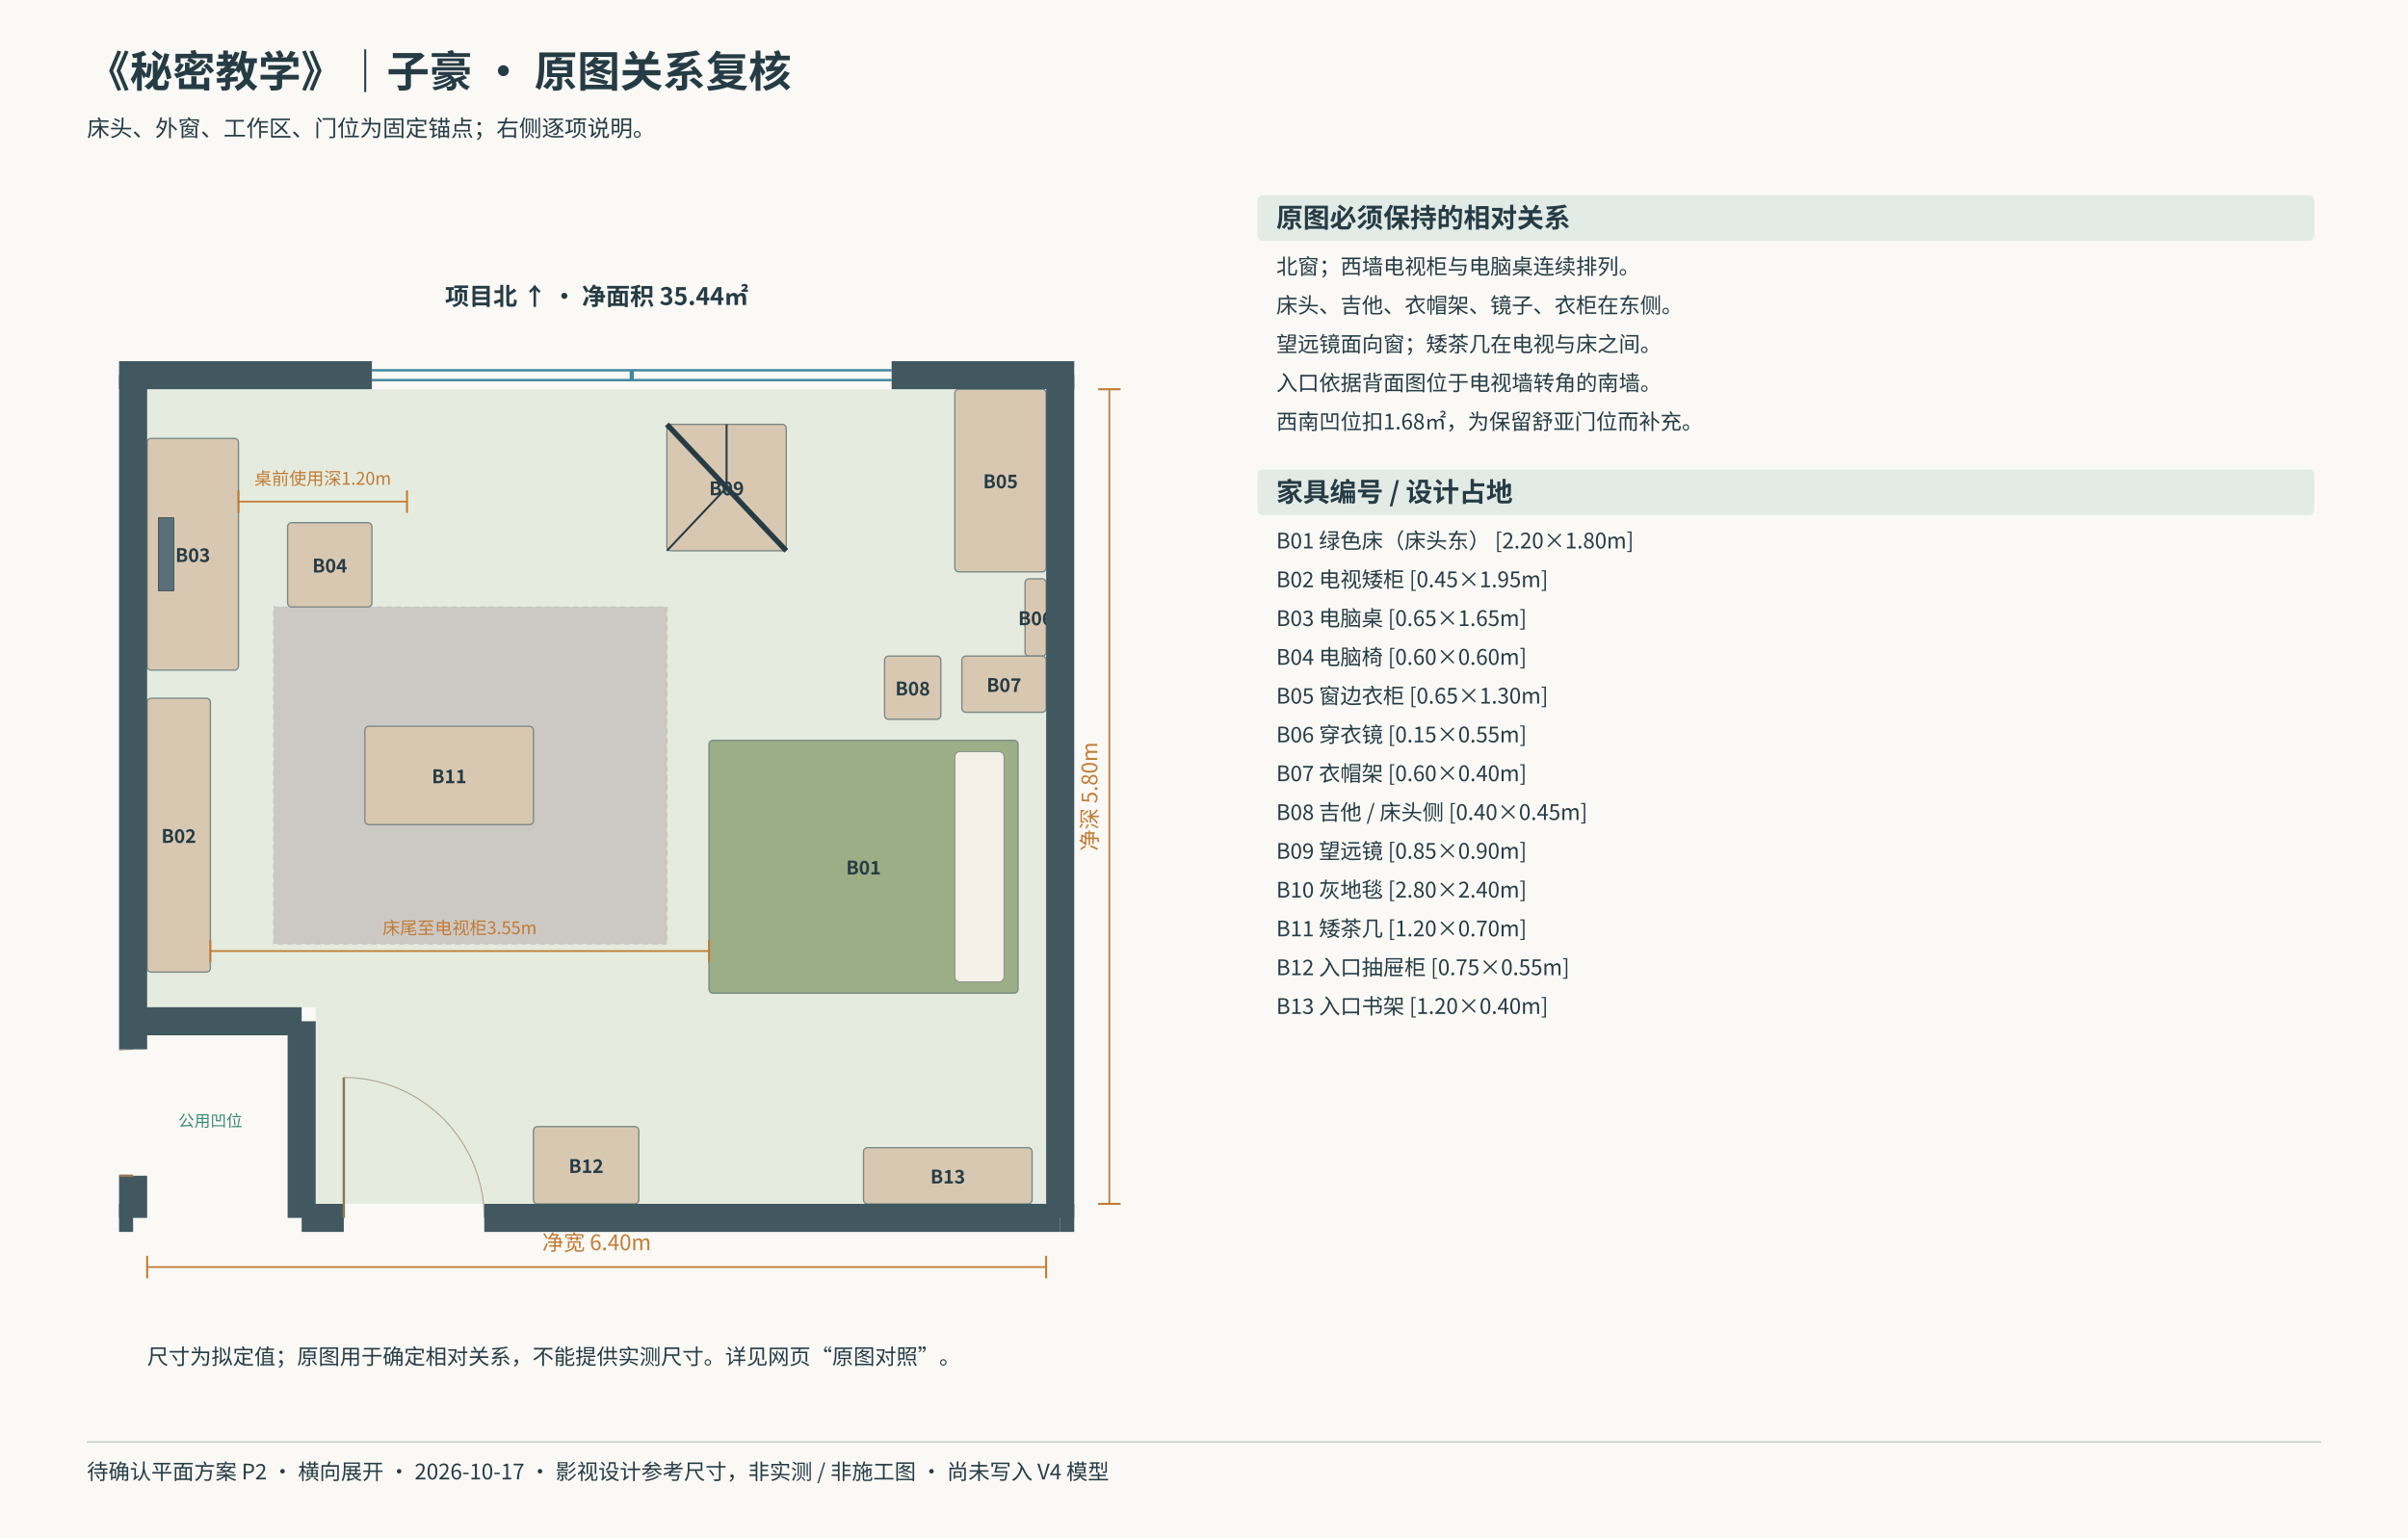
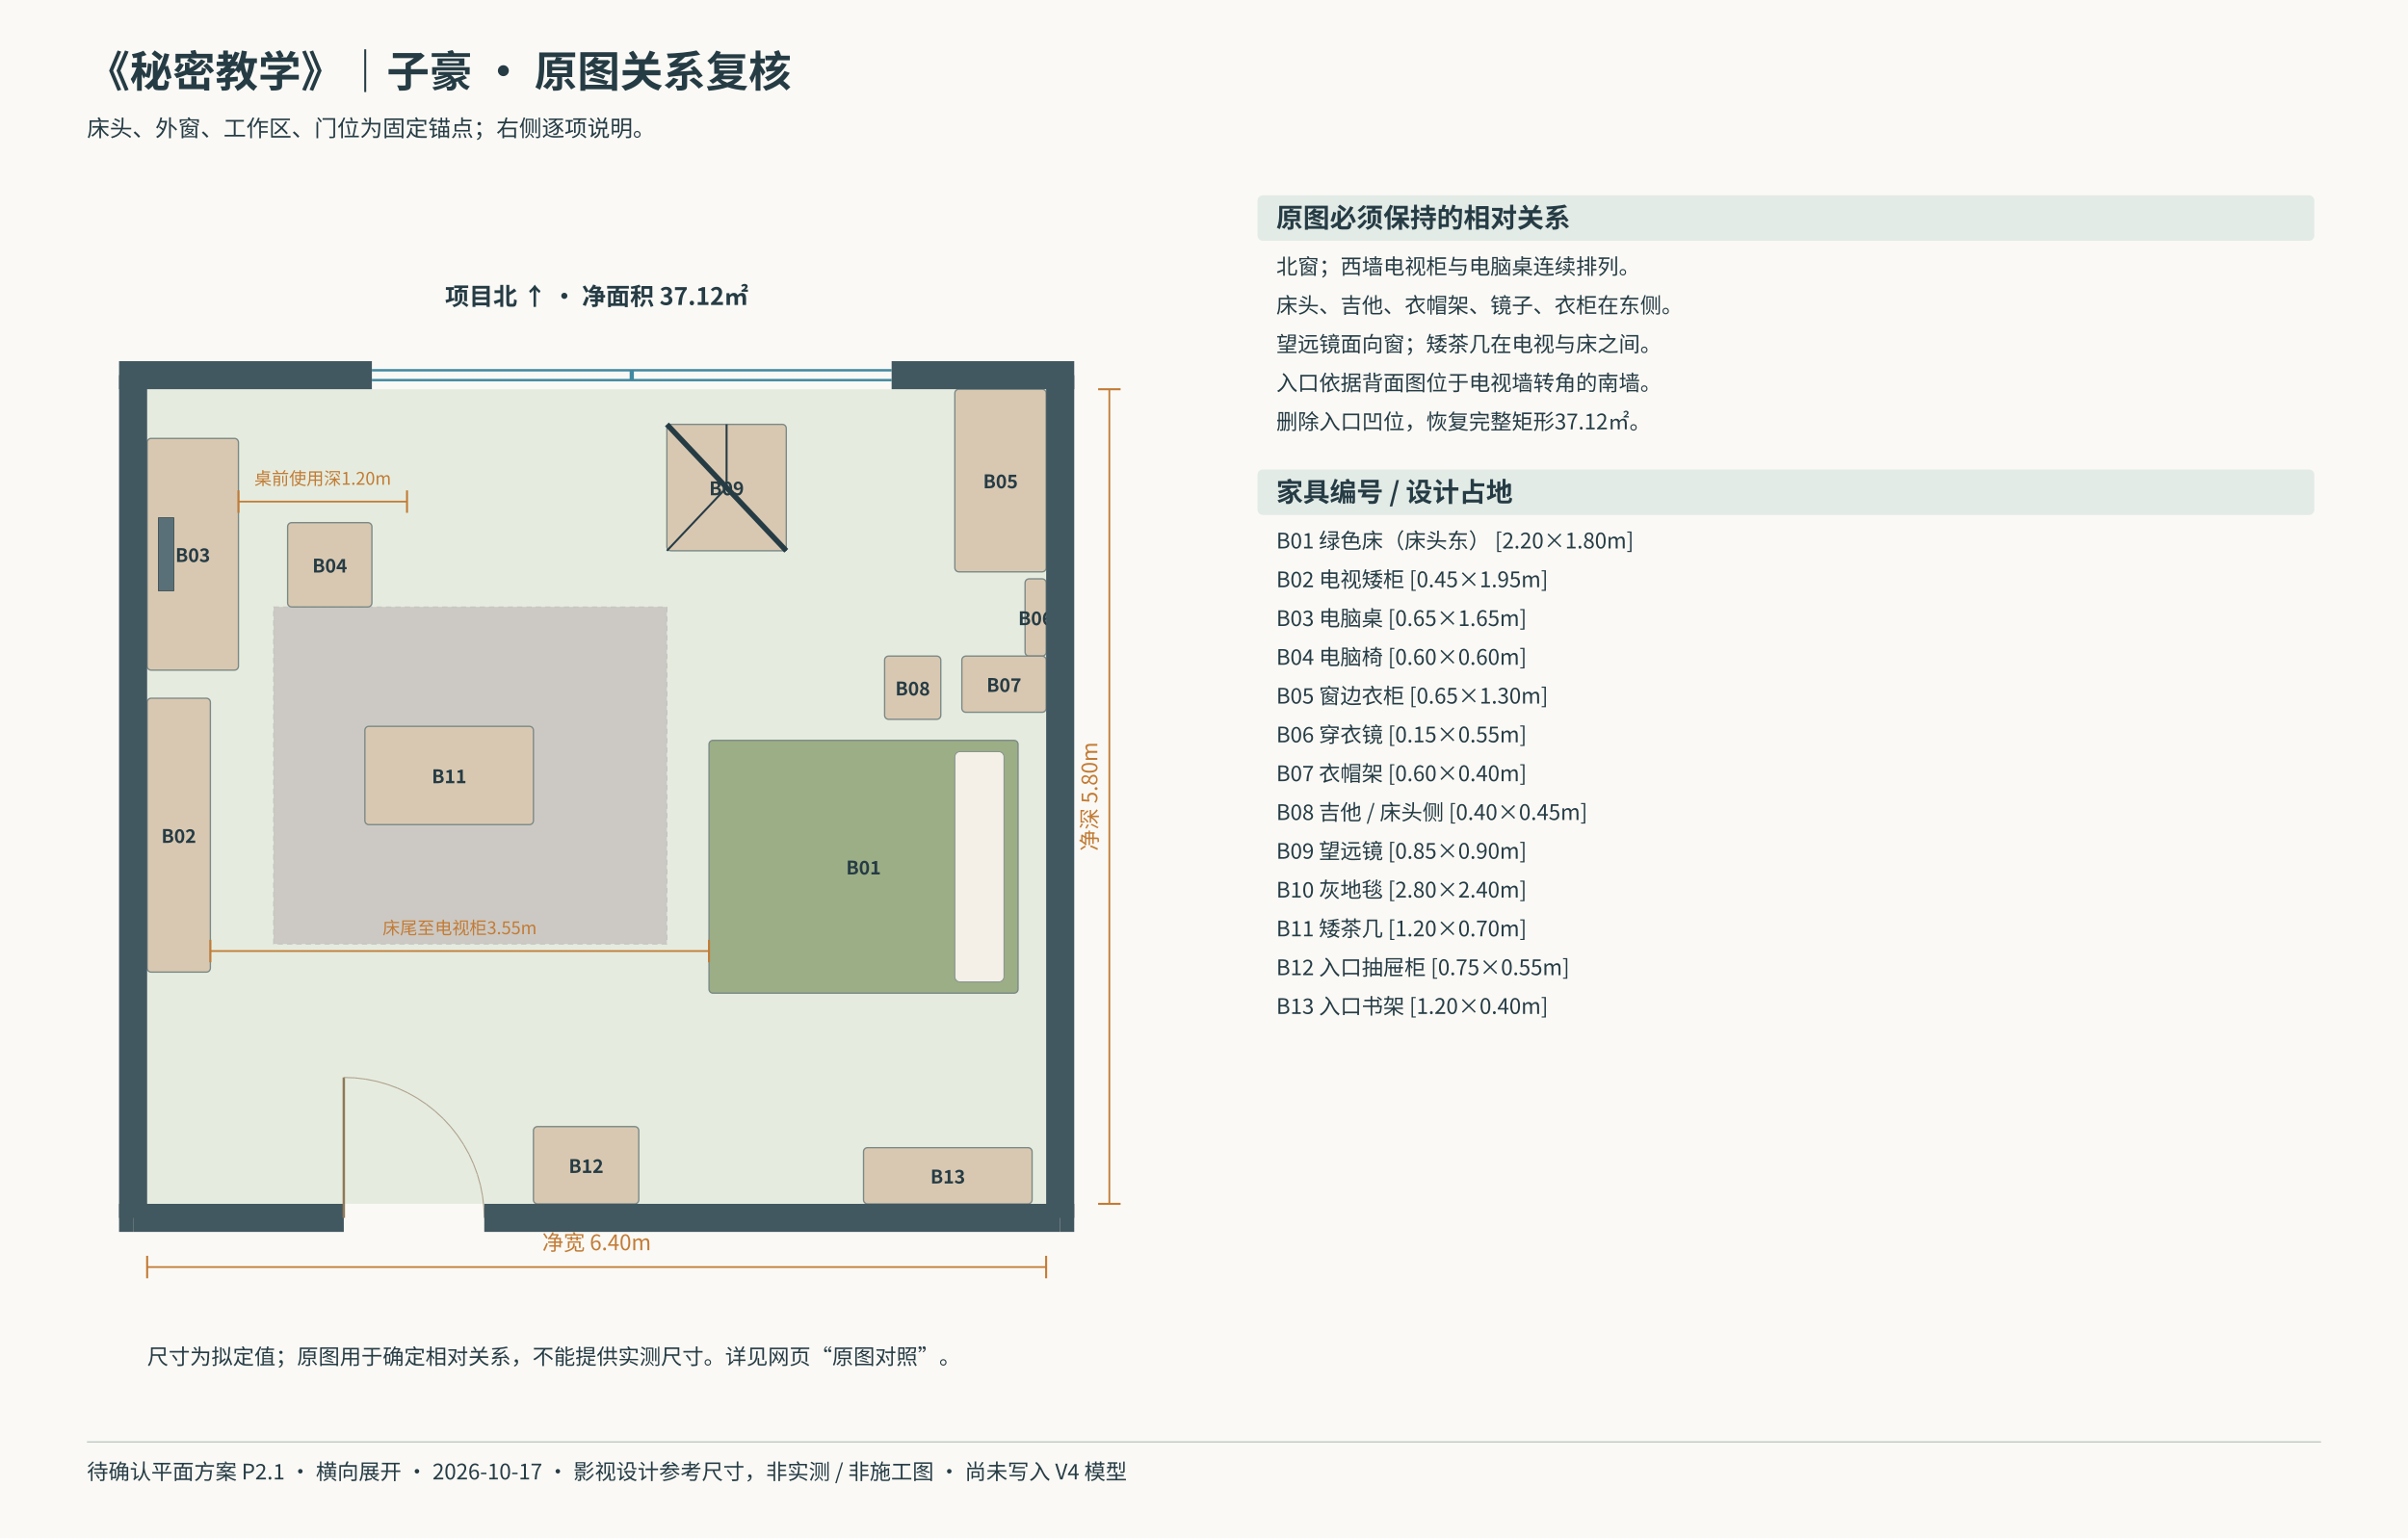
<svg xmlns="http://www.w3.org/2000/svg" width="1800" height="1150" viewBox="0 0 1800 1150">
  <defs>
    <marker id="arr" viewBox="0 0 10 10" refX="8" refY="5" markerWidth="7" markerHeight="7" orient="auto-start-reverse">
      <path d="M0 0L10 5L0 10" fill="#3b887a" />
    </marker>
  </defs>
  <style>text{font-family:"Microsoft YaHei","Noto Sans CJK SC",sans-serif;fill:#263c45} .small{font-size:15px} .num{font-family:Arial,sans-serif}</style>
  <rect width="1800" height="1150" fill="#faf9f5" />
  <text x="65.00" y="65.00" font-size="32" text-anchor="start" font-weight="700">《秘密教学》｜子豪 · 原图关系复核</text>
  <text x="65.00" y="102.00" font-size="17" text-anchor="start" font-weight="400">床头、外窗、工作区、门位为固定锚点；右侧逐项说明。</text>
-   <text x="65.00" y="1106.00" font-size="16" text-anchor="start" font-weight="400">待确认平面方案 P2 · 横向展开 · 2026-10-17 · 影视设计参考尺寸，非实测 / 非施工图 · 尚未写入 V4 模型</text>
+   <text x="65.00" y="1106.00" font-size="16" text-anchor="start" font-weight="400">待确认平面方案 P2.1 · 横向展开 · 2026-10-17 · 影视设计参考尺寸，非实测 / 非施工图 · 尚未写入 V4 模型</text>
  <path d="M65 1078H1735" stroke="#bec9c5" />
-   <polygon points="110.00,753.00 236.00,753.00 236.00,900.00 782.00,900.00 782.00,291.00 110.00,291.00" fill="#e5ecdf" stroke="none" stroke-width="1" />
+   <rect x="110.00" y="291.00" width="672.00" height="609.00" fill="#e5ecdf" stroke="none" stroke-width="1" rx="0" />
  <defs>
    <clipPath id="clip">
      <rect x="89.0" y="270" width="714" height="651" />
    </clipPath>
  </defs>
  <g clip-path="url(#clip)">
    <rect x="204.50" y="453.75" width="294.00" height="252.00" fill="#ccc9c4" stroke="#c2c1bd" stroke-width="0.7" rx="0" stroke-dasharray="4 3" />
    <text x="351.50" y="585.52" font-size="14" text-anchor="middle" font-weight="700">B10</text>
    <rect x="530.00" y="553.50" width="231.00" height="189.00" fill="#9cae85" stroke="#7b8987" stroke-width="1" rx="3" />
    <rect x="713.75" y="561.90" width="36.75" height="172.20" fill="#f4f0e7" stroke="#82908d" stroke-width="0.7" rx="4" />
    <text x="645.50" y="653.77" font-size="14" text-anchor="middle" font-weight="700">B01</text>
    <rect x="110.00" y="522.00" width="47.25" height="204.75" fill="#d9c8b1" stroke="#7b8987" stroke-width="1" rx="3" />
    <text x="133.62" y="630.15" font-size="14" text-anchor="middle" font-weight="700">B02</text>
    <rect x="110.00" y="327.75" width="68.25" height="173.25" fill="#d9c8b1" stroke="#7b8987" stroke-width="1" rx="3" />
    <rect x="118.40" y="387.08" width="11.55" height="54.60" fill="#597078" stroke="#263c45" stroke-width="0.5" rx="0" />
    <text x="144.12" y="420.15" font-size="14" text-anchor="middle" font-weight="700">B03</text>
    <rect x="215.00" y="390.75" width="63.00" height="63.00" fill="#d9c8b1" stroke="#7b8987" stroke-width="1" rx="3" />
    <text x="246.50" y="428.03" font-size="14" text-anchor="middle" font-weight="700">B04</text>
    <rect x="713.75" y="291.00" width="68.25" height="136.50" fill="#d9c8b1" stroke="#7b8987" stroke-width="1" rx="3" />
    <text x="747.88" y="365.02" font-size="14" text-anchor="middle" font-weight="700">B05</text>
    <rect x="766.25" y="432.75" width="15.75" height="57.75" fill="#d9c8b1" stroke="#7b8987" stroke-width="1" rx="3" />
    <text x="774.12" y="467.40" font-size="14" text-anchor="middle" font-weight="700">B06</text>
    <rect x="719.00" y="490.50" width="63.00" height="42.00" fill="#d9c8b1" stroke="#7b8987" stroke-width="1" rx="3" />
    <text x="750.50" y="517.27" font-size="14" text-anchor="middle" font-weight="700">B07</text>
    <rect x="661.25" y="490.50" width="42.00" height="47.25" fill="#d9c8b1" stroke="#7b8987" stroke-width="1" rx="3" />
    <text x="682.25" y="519.90" font-size="14" text-anchor="middle" font-weight="700">B08</text>
    <rect x="498.50" y="317.25" width="89.25" height="94.50" fill="#d9c8b1" stroke="#7b8987" stroke-width="1" rx="3" />
    <path d="M543.13 364.50L498.50 411.75" fill="none" stroke="#263c45" stroke-width="1.5" />
    <path d="M543.13 364.50L587.75 411.75" fill="none" stroke="#263c45" stroke-width="1.5" />
    <path d="M543.13 364.50L543.13 317.25" fill="none" stroke="#263c45" stroke-width="1.5" />
    <path d="M498.50 317.25L587.75 411.75" fill="none" stroke="#263c45" stroke-width="4" />
    <text x="543.13" y="370.27" font-size="14" text-anchor="middle" font-weight="700">B09</text>
    <rect x="272.75" y="543.00" width="126.00" height="73.50" fill="#d9c8b1" stroke="#7b8987" stroke-width="1" rx="3" />
    <text x="335.75" y="585.53" font-size="14" text-anchor="middle" font-weight="700">B11</text>
    <rect x="398.75" y="842.25" width="78.75" height="57.75" fill="#d9c8b1" stroke="#7b8987" stroke-width="1" rx="3" />
    <text x="438.12" y="876.90" font-size="14" text-anchor="middle" font-weight="700">B12</text>
    <rect x="645.50" y="858.00" width="126.00" height="42.00" fill="#d9c8b1" stroke="#7b8987" stroke-width="1" rx="3" />
    <text x="708.50" y="884.78" font-size="14" text-anchor="middle" font-weight="700">B13</text>
-     <path d="M-572.50 280.50L-520.00 280.50" fill="none" stroke="#425861" stroke-width="21.0" />
-     <path d="M-520.00 280.50L-520.00 375.00" fill="none" stroke="#8e7859" stroke-width="1.8" />
-     <path d="M-425.50 280.50L-425.79 287.91" fill="none" stroke="#b0a28e" stroke-width="0.8" />
-     <path d="M-425.79 287.91L-426.66 295.28" fill="none" stroke="#b0a28e" stroke-width="0.8" />
-     <path d="M-426.66 295.28L-428.11 302.56" fill="none" stroke="#b0a28e" stroke-width="0.8" />
-     <path d="M-428.11 302.56L-430.13 309.70" fill="none" stroke="#b0a28e" stroke-width="0.8" />
-     <path d="M-430.13 309.70L-432.69 316.66" fill="none" stroke="#b0a28e" stroke-width="0.8" />
-     <path d="M-432.69 316.66L-435.80 323.40" fill="none" stroke="#b0a28e" stroke-width="0.8" />
-     <path d="M-435.80 323.40L-439.43 329.88" fill="none" stroke="#b0a28e" stroke-width="0.8" />
-     <path d="M-439.43 329.88L-443.55 336.05" fill="none" stroke="#b0a28e" stroke-width="0.8" />
-     <path d="M-443.55 336.05L-448.14 341.87" fill="none" stroke="#b0a28e" stroke-width="0.8" />
-     <path d="M-448.14 341.87L-453.18 347.32" fill="none" stroke="#b0a28e" stroke-width="0.8" />
-     <path d="M-453.18 347.32L-458.63 352.36" fill="none" stroke="#b0a28e" stroke-width="0.8" />
-     <path d="M-458.63 352.36L-464.45 356.95" fill="none" stroke="#b0a28e" stroke-width="0.8" />
-     <path d="M-464.45 356.95L-470.62 361.07" fill="none" stroke="#b0a28e" stroke-width="0.8" />
-     <path d="M-470.62 361.07L-477.10 364.70" fill="none" stroke="#b0a28e" stroke-width="0.8" />
-     <path d="M-477.10 364.70L-483.84 367.81" fill="none" stroke="#b0a28e" stroke-width="0.8" />
-     <path d="M-483.84 367.81L-490.80 370.37" fill="none" stroke="#b0a28e" stroke-width="0.8" />
-     <path d="M-490.80 370.37L-497.94 372.39" fill="none" stroke="#b0a28e" stroke-width="0.8" />
-     <path d="M-497.94 372.39L-505.22 373.84" fill="none" stroke="#b0a28e" stroke-width="0.8" />
-     <path d="M-505.22 373.84L-512.59 374.71" fill="none" stroke="#b0a28e" stroke-width="0.8" />
-     <path d="M-512.59 374.71L-520.00 375.00" fill="none" stroke="#b0a28e" stroke-width="0.8" />
-     <path d="M-425.50 280.50L278.00 280.50" fill="none" stroke="#425861" stroke-width="21.0" />
+     <path d="M-572.50 280.50L-404.50 280.50" fill="none" stroke="#425861" stroke-width="21.0" />
+     <path d="M-404.50 284.17L-47.50 284.17" fill="none" stroke="#4188a0" stroke-width="1.8" />
+     <path d="M-404.50 276.82L-47.50 276.82" fill="none" stroke="#4188a0" stroke-width="1.8" />
+     <path d="M-227.58 280.50L-224.43 280.50" fill="none" stroke="#4188a0" stroke-width="7" />
+     <path d="M-47.50 280.50L278.00 280.50" fill="none" stroke="#425861" stroke-width="21.0" />
    <path d="M278.00 284.17L666.50 284.17" fill="none" stroke="#4188a0" stroke-width="1.8" />
    <path d="M278.00 276.82L666.50 276.82" fill="none" stroke="#4188a0" stroke-width="1.8" />
    <path d="M470.67 280.50L473.83 280.50" fill="none" stroke="#4188a0" stroke-width="7" />
    <path d="M666.50 280.50L866.00 280.50" fill="none" stroke="#425861" stroke-width="21.0" />
    <path d="M866.00 284.17L1076.00 284.17" fill="none" stroke="#4188a0" stroke-width="1.8" />
    <path d="M866.00 276.82L1076.00 276.82" fill="none" stroke="#4188a0" stroke-width="1.8" />
    <path d="M969.42 280.50L972.58 280.50" fill="none" stroke="#4188a0" stroke-width="7" />
    <path d="M1076.00 280.50L1149.50 280.50" fill="none" stroke="#425861" stroke-width="21.0" />
    <path d="M1149.50 284.17L1412.00 284.17" fill="none" stroke="#4188a0" stroke-width="1.8" />
    <path d="M1149.50 276.82L1412.00 276.82" fill="none" stroke="#4188a0" stroke-width="1.8" />
    <path d="M1279.17 280.50L1282.33 280.50" fill="none" stroke="#4188a0" stroke-width="7" />
    <path d="M1412.00 280.50L1506.50 280.50" fill="none" stroke="#425861" stroke-width="21.0" />
-     <path d="M-572.50 910.50L99.50 910.50" fill="none" stroke="#425861" stroke-width="21.0" />
-     <path d="M99.50 910.50L99.50 879.00" fill="none" stroke="#425861" stroke-width="21.0" />
-     <path d="M99.50 879.00L5.00 879.00" fill="none" stroke="#8e7859" stroke-width="1.8" />
-     <path d="M99.50 784.50L92.09 784.79" fill="none" stroke="#b0a28e" stroke-width="0.8" />
-     <path d="M92.09 784.79L84.72 785.66" fill="none" stroke="#b0a28e" stroke-width="0.8" />
-     <path d="M84.72 785.66L77.44 787.11" fill="none" stroke="#b0a28e" stroke-width="0.8" />
-     <path d="M77.44 787.11L70.30 789.13" fill="none" stroke="#b0a28e" stroke-width="0.8" />
-     <path d="M70.30 789.13L63.34 791.69" fill="none" stroke="#b0a28e" stroke-width="0.8" />
-     <path d="M63.34 791.69L56.60 794.80" fill="none" stroke="#b0a28e" stroke-width="0.8" />
-     <path d="M56.60 794.80L50.12 798.43" fill="none" stroke="#b0a28e" stroke-width="0.8" />
-     <path d="M50.12 798.43L43.95 802.55" fill="none" stroke="#b0a28e" stroke-width="0.8" />
-     <path d="M43.95 802.55L38.13 807.14" fill="none" stroke="#b0a28e" stroke-width="0.8" />
-     <path d="M38.13 807.14L32.68 812.18" fill="none" stroke="#b0a28e" stroke-width="0.8" />
-     <path d="M32.68 812.18L27.64 817.63" fill="none" stroke="#b0a28e" stroke-width="0.8" />
-     <path d="M27.64 817.63L23.05 823.45" fill="none" stroke="#b0a28e" stroke-width="0.8" />
-     <path d="M23.05 823.45L18.93 829.62" fill="none" stroke="#b0a28e" stroke-width="0.8" />
-     <path d="M18.93 829.62L15.30 836.10" fill="none" stroke="#b0a28e" stroke-width="0.8" />
-     <path d="M15.30 836.10L12.19 842.84" fill="none" stroke="#b0a28e" stroke-width="0.8" />
-     <path d="M12.19 842.84L9.63 849.80" fill="none" stroke="#b0a28e" stroke-width="0.8" />
-     <path d="M9.63 849.80L7.61 856.94" fill="none" stroke="#b0a28e" stroke-width="0.8" />
-     <path d="M7.61 856.94L6.16 864.22" fill="none" stroke="#b0a28e" stroke-width="0.8" />
-     <path d="M6.16 864.22L5.29 871.59" fill="none" stroke="#b0a28e" stroke-width="0.8" />
-     <path d="M5.29 871.59L5.00 879.00" fill="none" stroke="#b0a28e" stroke-width="0.8" />
-     <path d="M99.50 784.50L99.50 280.50" fill="none" stroke="#425861" stroke-width="21.0" />
-     <path d="M99.50 763.50L225.50 763.50" fill="none" stroke="#425861" stroke-width="21.0" />
-     <path d="M225.50 910.50L225.50 763.50" fill="none" stroke="#425861" stroke-width="21.0" />
-     <path d="M225.50 910.50L257.00 910.50" fill="none" stroke="#425861" stroke-width="21.0" />
+     <path d="M-572.50 910.50L-530.50 910.50" fill="none" stroke="#425861" stroke-width="21.0" />
+     <path d="M-530.50 910.50L-530.50 816.00" fill="none" stroke="#8e7859" stroke-width="1.8" />
+     <path d="M-436.00 910.50L-436.29 903.09" fill="none" stroke="#b0a28e" stroke-width="0.8" />
+     <path d="M-436.29 903.09L-437.16 895.72" fill="none" stroke="#b0a28e" stroke-width="0.8" />
+     <path d="M-437.16 895.72L-438.61 888.44" fill="none" stroke="#b0a28e" stroke-width="0.8" />
+     <path d="M-438.61 888.44L-440.63 881.30" fill="none" stroke="#b0a28e" stroke-width="0.8" />
+     <path d="M-440.63 881.30L-443.19 874.34" fill="none" stroke="#b0a28e" stroke-width="0.8" />
+     <path d="M-443.19 874.34L-446.30 867.60" fill="none" stroke="#b0a28e" stroke-width="0.8" />
+     <path d="M-446.30 867.60L-449.93 861.12" fill="none" stroke="#b0a28e" stroke-width="0.8" />
+     <path d="M-449.93 861.12L-454.05 854.95" fill="none" stroke="#b0a28e" stroke-width="0.8" />
+     <path d="M-454.05 854.95L-458.64 849.13" fill="none" stroke="#b0a28e" stroke-width="0.8" />
+     <path d="M-458.64 849.13L-463.68 843.68" fill="none" stroke="#b0a28e" stroke-width="0.8" />
+     <path d="M-463.68 843.68L-469.13 838.64" fill="none" stroke="#b0a28e" stroke-width="0.8" />
+     <path d="M-469.13 838.64L-474.95 834.05" fill="none" stroke="#b0a28e" stroke-width="0.8" />
+     <path d="M-474.95 834.05L-481.12 829.93" fill="none" stroke="#b0a28e" stroke-width="0.8" />
+     <path d="M-481.12 829.93L-487.60 826.30" fill="none" stroke="#b0a28e" stroke-width="0.8" />
+     <path d="M-487.60 826.30L-494.34 823.19" fill="none" stroke="#b0a28e" stroke-width="0.8" />
+     <path d="M-494.34 823.19L-501.30 820.63" fill="none" stroke="#b0a28e" stroke-width="0.8" />
+     <path d="M-501.30 820.63L-508.44 818.61" fill="none" stroke="#b0a28e" stroke-width="0.8" />
+     <path d="M-508.44 818.61L-515.72 817.16" fill="none" stroke="#b0a28e" stroke-width="0.8" />
+     <path d="M-515.72 817.16L-523.09 816.29" fill="none" stroke="#b0a28e" stroke-width="0.8" />
+     <path d="M-523.09 816.29L-530.50 816.00" fill="none" stroke="#b0a28e" stroke-width="0.8" />
+     <path d="M-436.00 910.50L99.50 910.50" fill="none" stroke="#425861" stroke-width="21.0" />
+     <path d="M99.50 910.50L99.50 280.50" fill="none" stroke="#425861" stroke-width="21.0" />
+     <path d="M99.50 910.50L257.00 910.50" fill="none" stroke="#425861" stroke-width="21.0" />
    <path d="M257.00 910.50L257.00 805.50" fill="none" stroke="#8e7859" stroke-width="1.8" />
    <path d="M362.00 910.50L361.68 902.26" fill="none" stroke="#b0a28e" stroke-width="0.8" />
    <path d="M361.68 902.26L360.71 894.07" fill="none" stroke="#b0a28e" stroke-width="0.8" />
    <path d="M360.71 894.07L359.10 885.99" fill="none" stroke="#b0a28e" stroke-width="0.8" />
    <path d="M359.10 885.99L356.86 878.05" fill="none" stroke="#b0a28e" stroke-width="0.8" />
    <path d="M356.86 878.05L354.01 870.32" fill="none" stroke="#b0a28e" stroke-width="0.8" />
    <path d="M354.01 870.32L350.56 862.83" fill="none" stroke="#b0a28e" stroke-width="0.8" />
    <path d="M350.56 862.83L346.53 855.64" fill="none" stroke="#b0a28e" stroke-width="0.8" />
    <path d="M346.53 855.64L341.95 848.78" fill="none" stroke="#b0a28e" stroke-width="0.8" />
    <path d="M341.95 848.78L336.84 842.31" fill="none" stroke="#b0a28e" stroke-width="0.8" />
    <path d="M336.84 842.31L331.25 836.25" fill="none" stroke="#b0a28e" stroke-width="0.8" />
    <path d="M331.25 836.25L325.19 830.66" fill="none" stroke="#b0a28e" stroke-width="0.8" />
    <path d="M325.19 830.66L318.72 825.55" fill="none" stroke="#b0a28e" stroke-width="0.8" />
    <path d="M318.72 825.55L311.86 820.97" fill="none" stroke="#b0a28e" stroke-width="0.8" />
    <path d="M311.86 820.97L304.67 816.94" fill="none" stroke="#b0a28e" stroke-width="0.8" />
    <path d="M304.67 816.94L297.18 813.49" fill="none" stroke="#b0a28e" stroke-width="0.8" />
    <path d="M297.18 813.49L289.45 810.64" fill="none" stroke="#b0a28e" stroke-width="0.8" />
    <path d="M289.45 810.64L281.51 808.40" fill="none" stroke="#b0a28e" stroke-width="0.8" />
    <path d="M281.51 808.40L273.43 806.79" fill="none" stroke="#b0a28e" stroke-width="0.8" />
    <path d="M273.43 806.79L265.24 805.82" fill="none" stroke="#b0a28e" stroke-width="0.8" />
    <path d="M265.24 805.82L257.00 805.50" fill="none" stroke="#b0a28e" stroke-width="0.8" />
    <path d="M362.00 910.50L792.50 910.50" fill="none" stroke="#425861" stroke-width="21.0" />
    <path d="M792.50 910.50L792.50 280.50" fill="none" stroke="#425861" stroke-width="21.0" />
    <path d="M792.50 910.50L813.50 910.50" fill="none" stroke="#425861" stroke-width="21.0" />
    <path d="M813.50 910.50L813.50 816.00" fill="none" stroke="#8e7859" stroke-width="1.8" />
    <path d="M908.00 910.50L907.71 903.09" fill="none" stroke="#b0a28e" stroke-width="0.8" />
    <path d="M907.71 903.09L906.84 895.72" fill="none" stroke="#b0a28e" stroke-width="0.8" />
    <path d="M906.84 895.72L905.39 888.44" fill="none" stroke="#b0a28e" stroke-width="0.8" />
    <path d="M905.39 888.44L903.37 881.30" fill="none" stroke="#b0a28e" stroke-width="0.8" />
    <path d="M903.37 881.30L900.81 874.34" fill="none" stroke="#b0a28e" stroke-width="0.8" />
    <path d="M900.81 874.34L897.70 867.60" fill="none" stroke="#b0a28e" stroke-width="0.8" />
    <path d="M897.70 867.60L894.07 861.12" fill="none" stroke="#b0a28e" stroke-width="0.8" />
    <path d="M894.07 861.12L889.95 854.95" fill="none" stroke="#b0a28e" stroke-width="0.8" />
    <path d="M889.95 854.95L885.36 849.13" fill="none" stroke="#b0a28e" stroke-width="0.8" />
    <path d="M885.36 849.13L880.32 843.68" fill="none" stroke="#b0a28e" stroke-width="0.8" />
    <path d="M880.32 843.68L874.87 838.64" fill="none" stroke="#b0a28e" stroke-width="0.8" />
    <path d="M874.87 838.64L869.05 834.05" fill="none" stroke="#b0a28e" stroke-width="0.8" />
    <path d="M869.05 834.05L862.88 829.93" fill="none" stroke="#b0a28e" stroke-width="0.8" />
    <path d="M862.88 829.93L856.40 826.30" fill="none" stroke="#b0a28e" stroke-width="0.8" />
    <path d="M856.40 826.30L849.66 823.19" fill="none" stroke="#b0a28e" stroke-width="0.8" />
    <path d="M849.66 823.19L842.70 820.63" fill="none" stroke="#b0a28e" stroke-width="0.8" />
    <path d="M842.70 820.63L835.56 818.61" fill="none" stroke="#b0a28e" stroke-width="0.8" />
    <path d="M835.56 818.61L828.28 817.16" fill="none" stroke="#b0a28e" stroke-width="0.8" />
    <path d="M828.28 817.16L820.91 816.29" fill="none" stroke="#b0a28e" stroke-width="0.8" />
    <path d="M820.91 816.29L813.50 816.00" fill="none" stroke="#b0a28e" stroke-width="0.8" />
    <path d="M908.00 910.50L1506.50 910.50" fill="none" stroke="#425861" stroke-width="21.0" />
  </g>
-   <text x="157.25" y="842.25" font-size="12" text-anchor="middle" font-weight="400" style="fill:#3b887a">公用凹位</text>
  <path d="M157.25 711.00L530.00 711.00" fill="none" stroke="#c27b35" stroke-width="1.3" />
  <path d="M157.25 719.40L157.25 702.60" fill="none" stroke="#c27b35" stroke-width="1.5" />
  <path d="M530.00 719.40L530.00 702.60" fill="none" stroke="#c27b35" stroke-width="1.5" />
  <text x="343.62" y="698.40" font-size="13" text-anchor="middle" font-weight="400" style="fill:#c27b35">床尾至电视柜3.55m</text>
  <path d="M178.25 375.00L304.25 375.00" fill="none" stroke="#c27b35" stroke-width="1.3" />
  <path d="M178.25 383.40L178.25 366.60" fill="none" stroke="#c27b35" stroke-width="1.5" />
  <path d="M304.25 383.40L304.25 366.60" fill="none" stroke="#c27b35" stroke-width="1.5" />
  <text x="241.25" y="362.40" font-size="13" text-anchor="middle" font-weight="400" style="fill:#c27b35">桌前使用深1.20m</text>
  <path d="M110.00 947.25L782.00 947.25" fill="none" stroke="#c27b35" stroke-width="1.3" />
  <path d="M110.00 955.65L110.00 938.85" fill="none" stroke="#c27b35" stroke-width="1.5" />
  <path d="M782.00 955.65L782.00 938.85" fill="none" stroke="#c27b35" stroke-width="1.5" />
  <text x="446.00" y="934.65" font-size="16" text-anchor="middle" font-weight="400" style="fill:#c27b35">净宽 6.40m</text>
  <path d="M829.25 900.00L829.25 291.00" fill="none" stroke="#c27b35" stroke-width="1.3" />
  <path d="M837.65 900.00L820.85 900.00" fill="none" stroke="#c27b35" stroke-width="1.5" />
  <path d="M837.65 291.00L820.85 291.00" fill="none" stroke="#c27b35" stroke-width="1.5" />
  <text x="820.25" y="595.50" font-size="16" text-anchor="middle" transform="rotate(-90 820.25 595.50)" style="fill:#c27b35">净深 5.80m</text>
-   <text x="446.00" y="228.00" font-size="18" text-anchor="middle" font-weight="700">项目北 ↑ · 净面积 35.44㎡</text>
+   <text x="446.00" y="228.00" font-size="18" text-anchor="middle" font-weight="700">项目北 ↑ · 净面积 37.12㎡</text>
  <rect x="940" y="146" width="790" height="34" fill="#e3ebe6" rx="4" />
  <text x="954.00" y="170.00" font-size="20" text-anchor="start" font-weight="700">原图必须保持的相对关系</text>
  <text x="954.00" y="205.00" font-size="16" text-anchor="start" font-weight="400">北窗；西墙电视柜与电脑桌连续排列。</text>
  <text x="954.00" y="234.00" font-size="16" text-anchor="start" font-weight="400">床头、吉他、衣帽架、镜子、衣柜在东侧。</text>
  <text x="954.00" y="263.00" font-size="16" text-anchor="start" font-weight="400">望远镜面向窗；矮茶几在电视与床之间。</text>
  <text x="954.00" y="292.00" font-size="16" text-anchor="start" font-weight="400">入口依据背面图位于电视墙转角的南墙。</text>
-   <text x="954.00" y="321.00" font-size="16" text-anchor="start" font-weight="400">西南凹位扣1.68㎡，为保留舒亚门位而补充。</text>
+   <text x="954.00" y="321.00" font-size="16" text-anchor="start" font-weight="400">删除入口凹位，恢复完整矩形37.12㎡。</text>
  <rect x="940" y="351" width="790" height="34" fill="#e3ebe6" rx="4" />
  <text x="954.00" y="375.00" font-size="20" text-anchor="start" font-weight="700">家具编号 / 设计占地</text>
  <text x="954.00" y="410.00" font-size="16" text-anchor="start" font-weight="400">B01  绿色床（床头东）  [2.20×1.80m]</text>
  <text x="954.00" y="439.00" font-size="16" text-anchor="start" font-weight="400">B02  电视矮柜  [0.45×1.95m]</text>
  <text x="954.00" y="468.00" font-size="16" text-anchor="start" font-weight="400">B03  电脑桌  [0.65×1.65m]</text>
  <text x="954.00" y="497.00" font-size="16" text-anchor="start" font-weight="400">B04  电脑椅  [0.60×0.60m]</text>
  <text x="954.00" y="526.00" font-size="16" text-anchor="start" font-weight="400">B05  窗边衣柜  [0.65×1.30m]</text>
  <text x="954.00" y="555.00" font-size="16" text-anchor="start" font-weight="400">B06  穿衣镜  [0.15×0.55m]</text>
  <text x="954.00" y="584.00" font-size="16" text-anchor="start" font-weight="400">B07  衣帽架  [0.60×0.40m]</text>
  <text x="954.00" y="613.00" font-size="16" text-anchor="start" font-weight="400">B08  吉他 / 床头侧  [0.40×0.45m]</text>
  <text x="954.00" y="642.00" font-size="16" text-anchor="start" font-weight="400">B09  望远镜  [0.85×0.90m]</text>
  <text x="954.00" y="671.00" font-size="16" text-anchor="start" font-weight="400">B10  灰地毯  [2.80×2.40m]</text>
  <text x="954.00" y="700.00" font-size="16" text-anchor="start" font-weight="400">B11  矮茶几  [1.20×0.70m]</text>
  <text x="954.00" y="729.00" font-size="16" text-anchor="start" font-weight="400">B12  入口抽屉柜  [0.75×0.55m]</text>
  <text x="954.00" y="758.00" font-size="16" text-anchor="start" font-weight="400">B13  入口书架  [1.20×0.40m]</text>
  <text x="110.00" y="1020.00" font-size="16" text-anchor="start" font-weight="400">尺寸为拟定值；原图用于确定相对关系，不能提供实测尺寸。详见网页“原图对照”。</text>
</svg>
